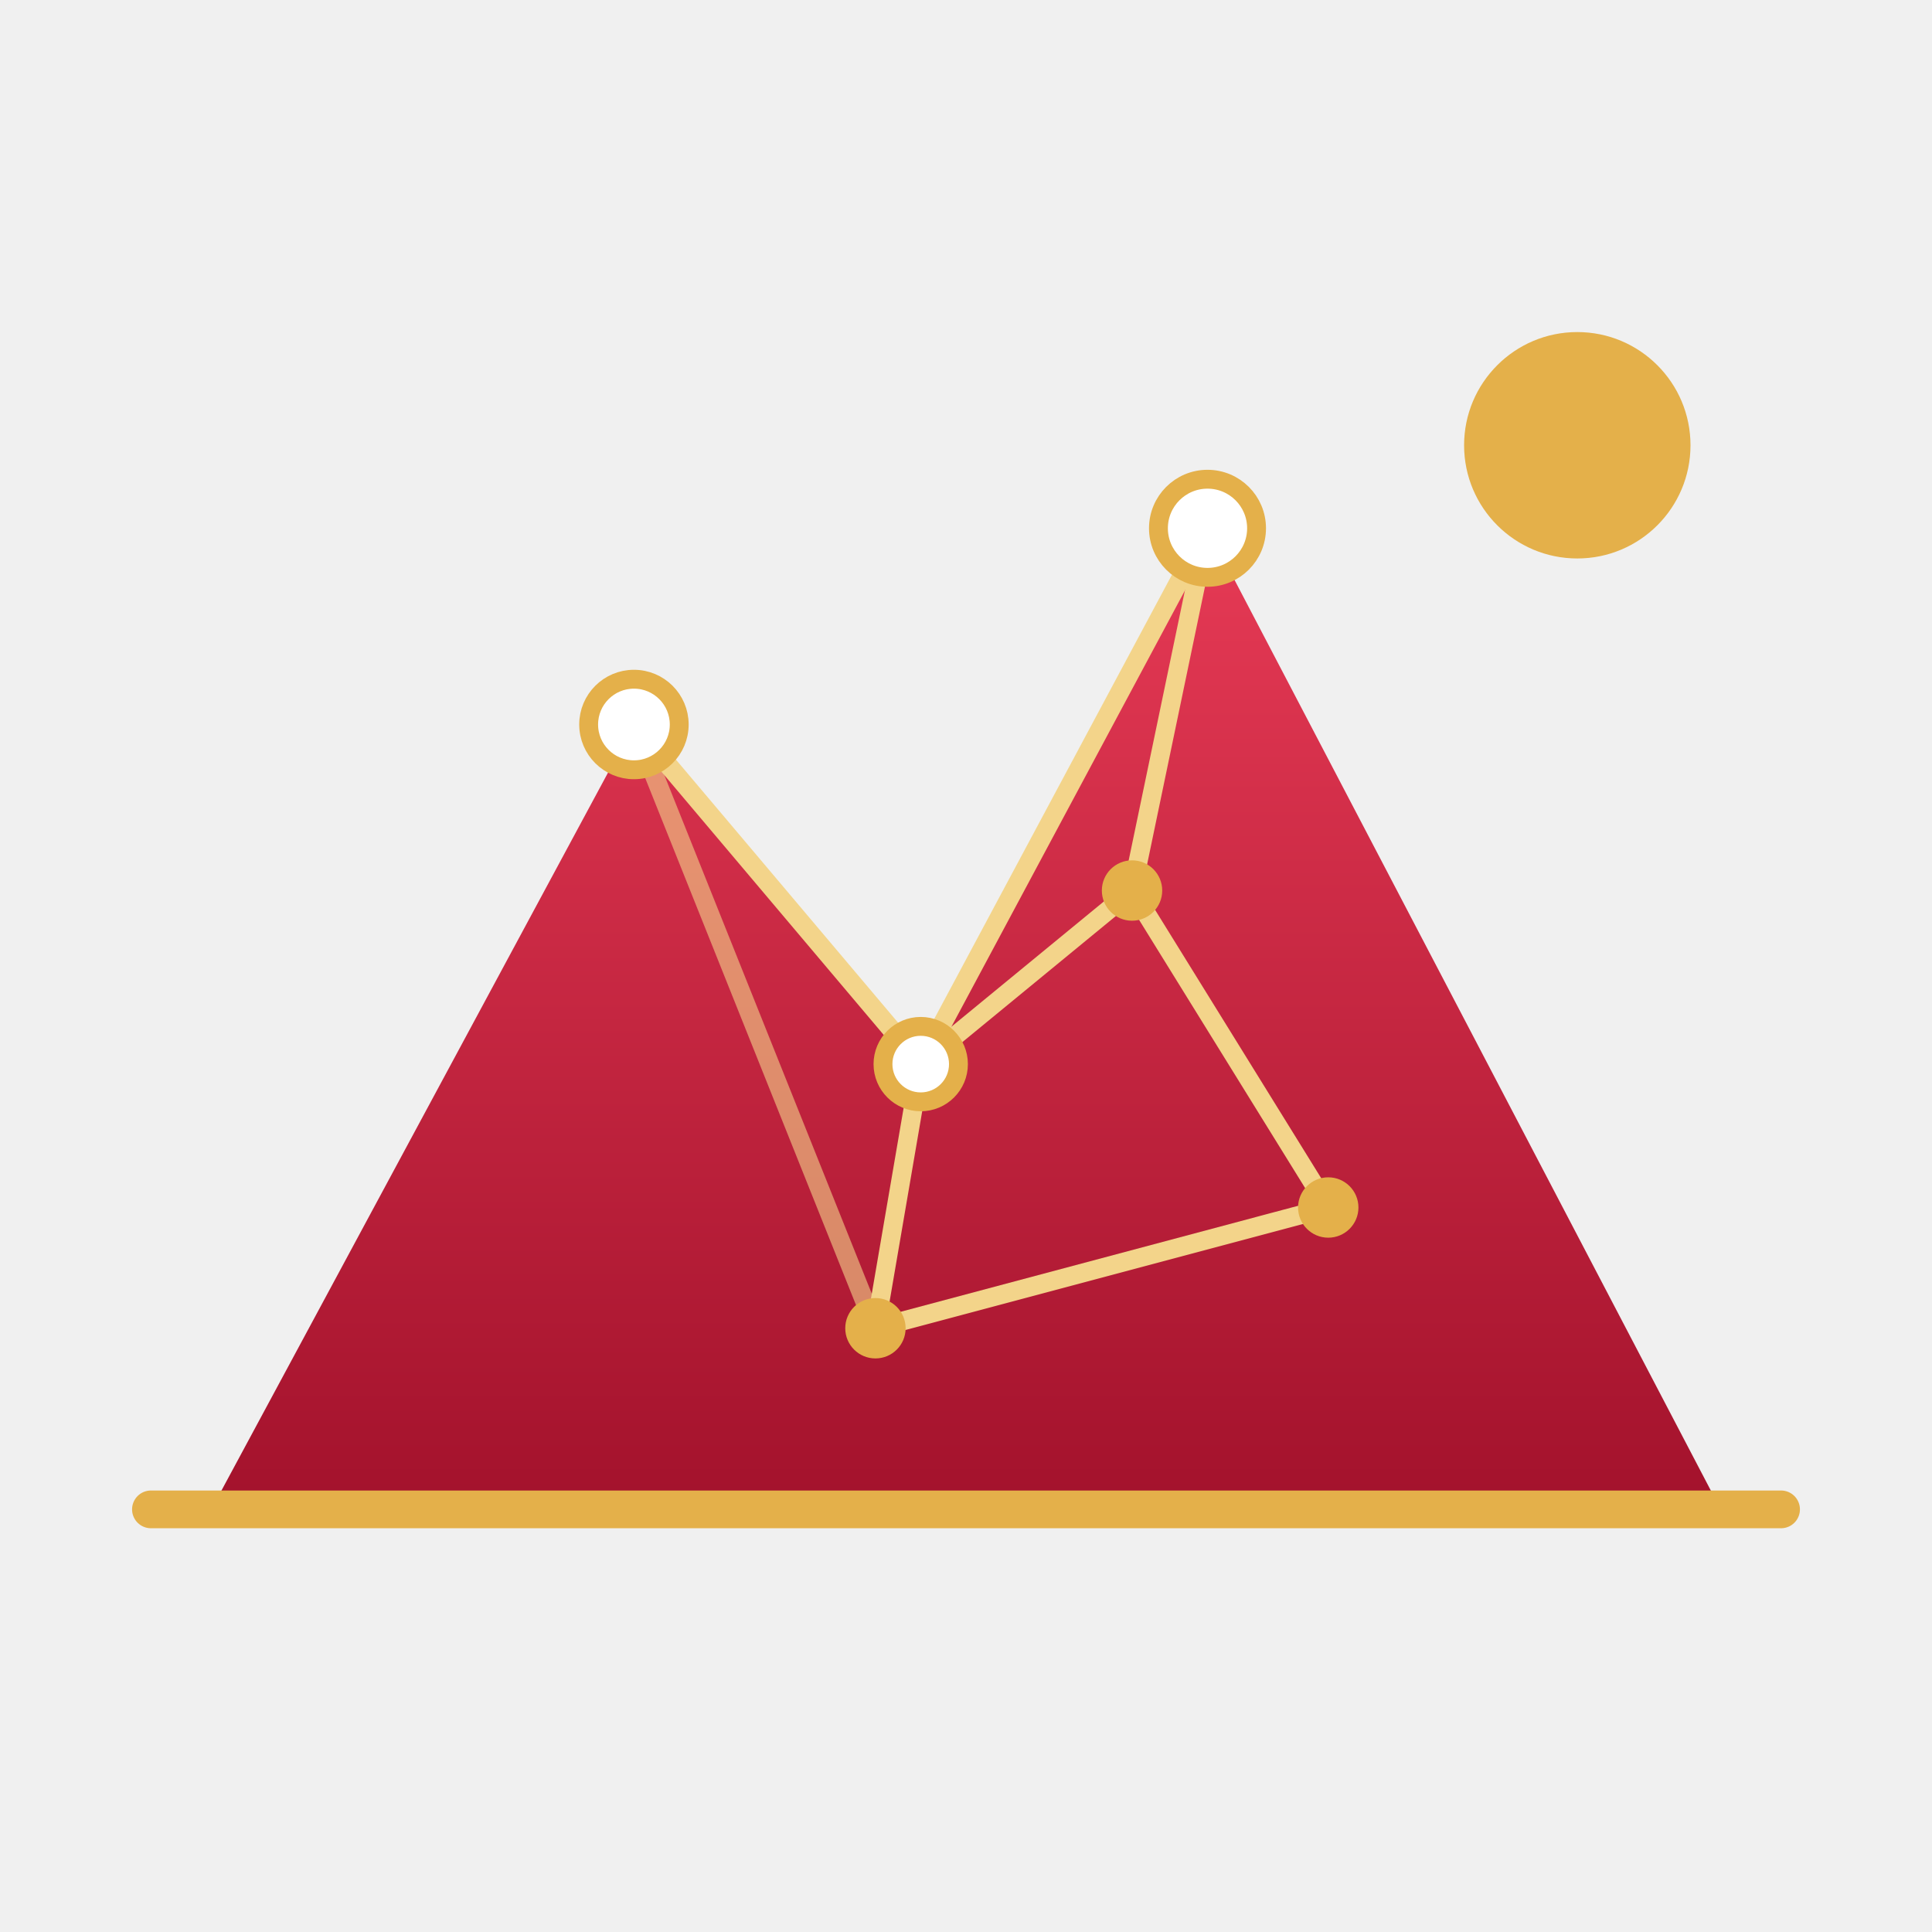
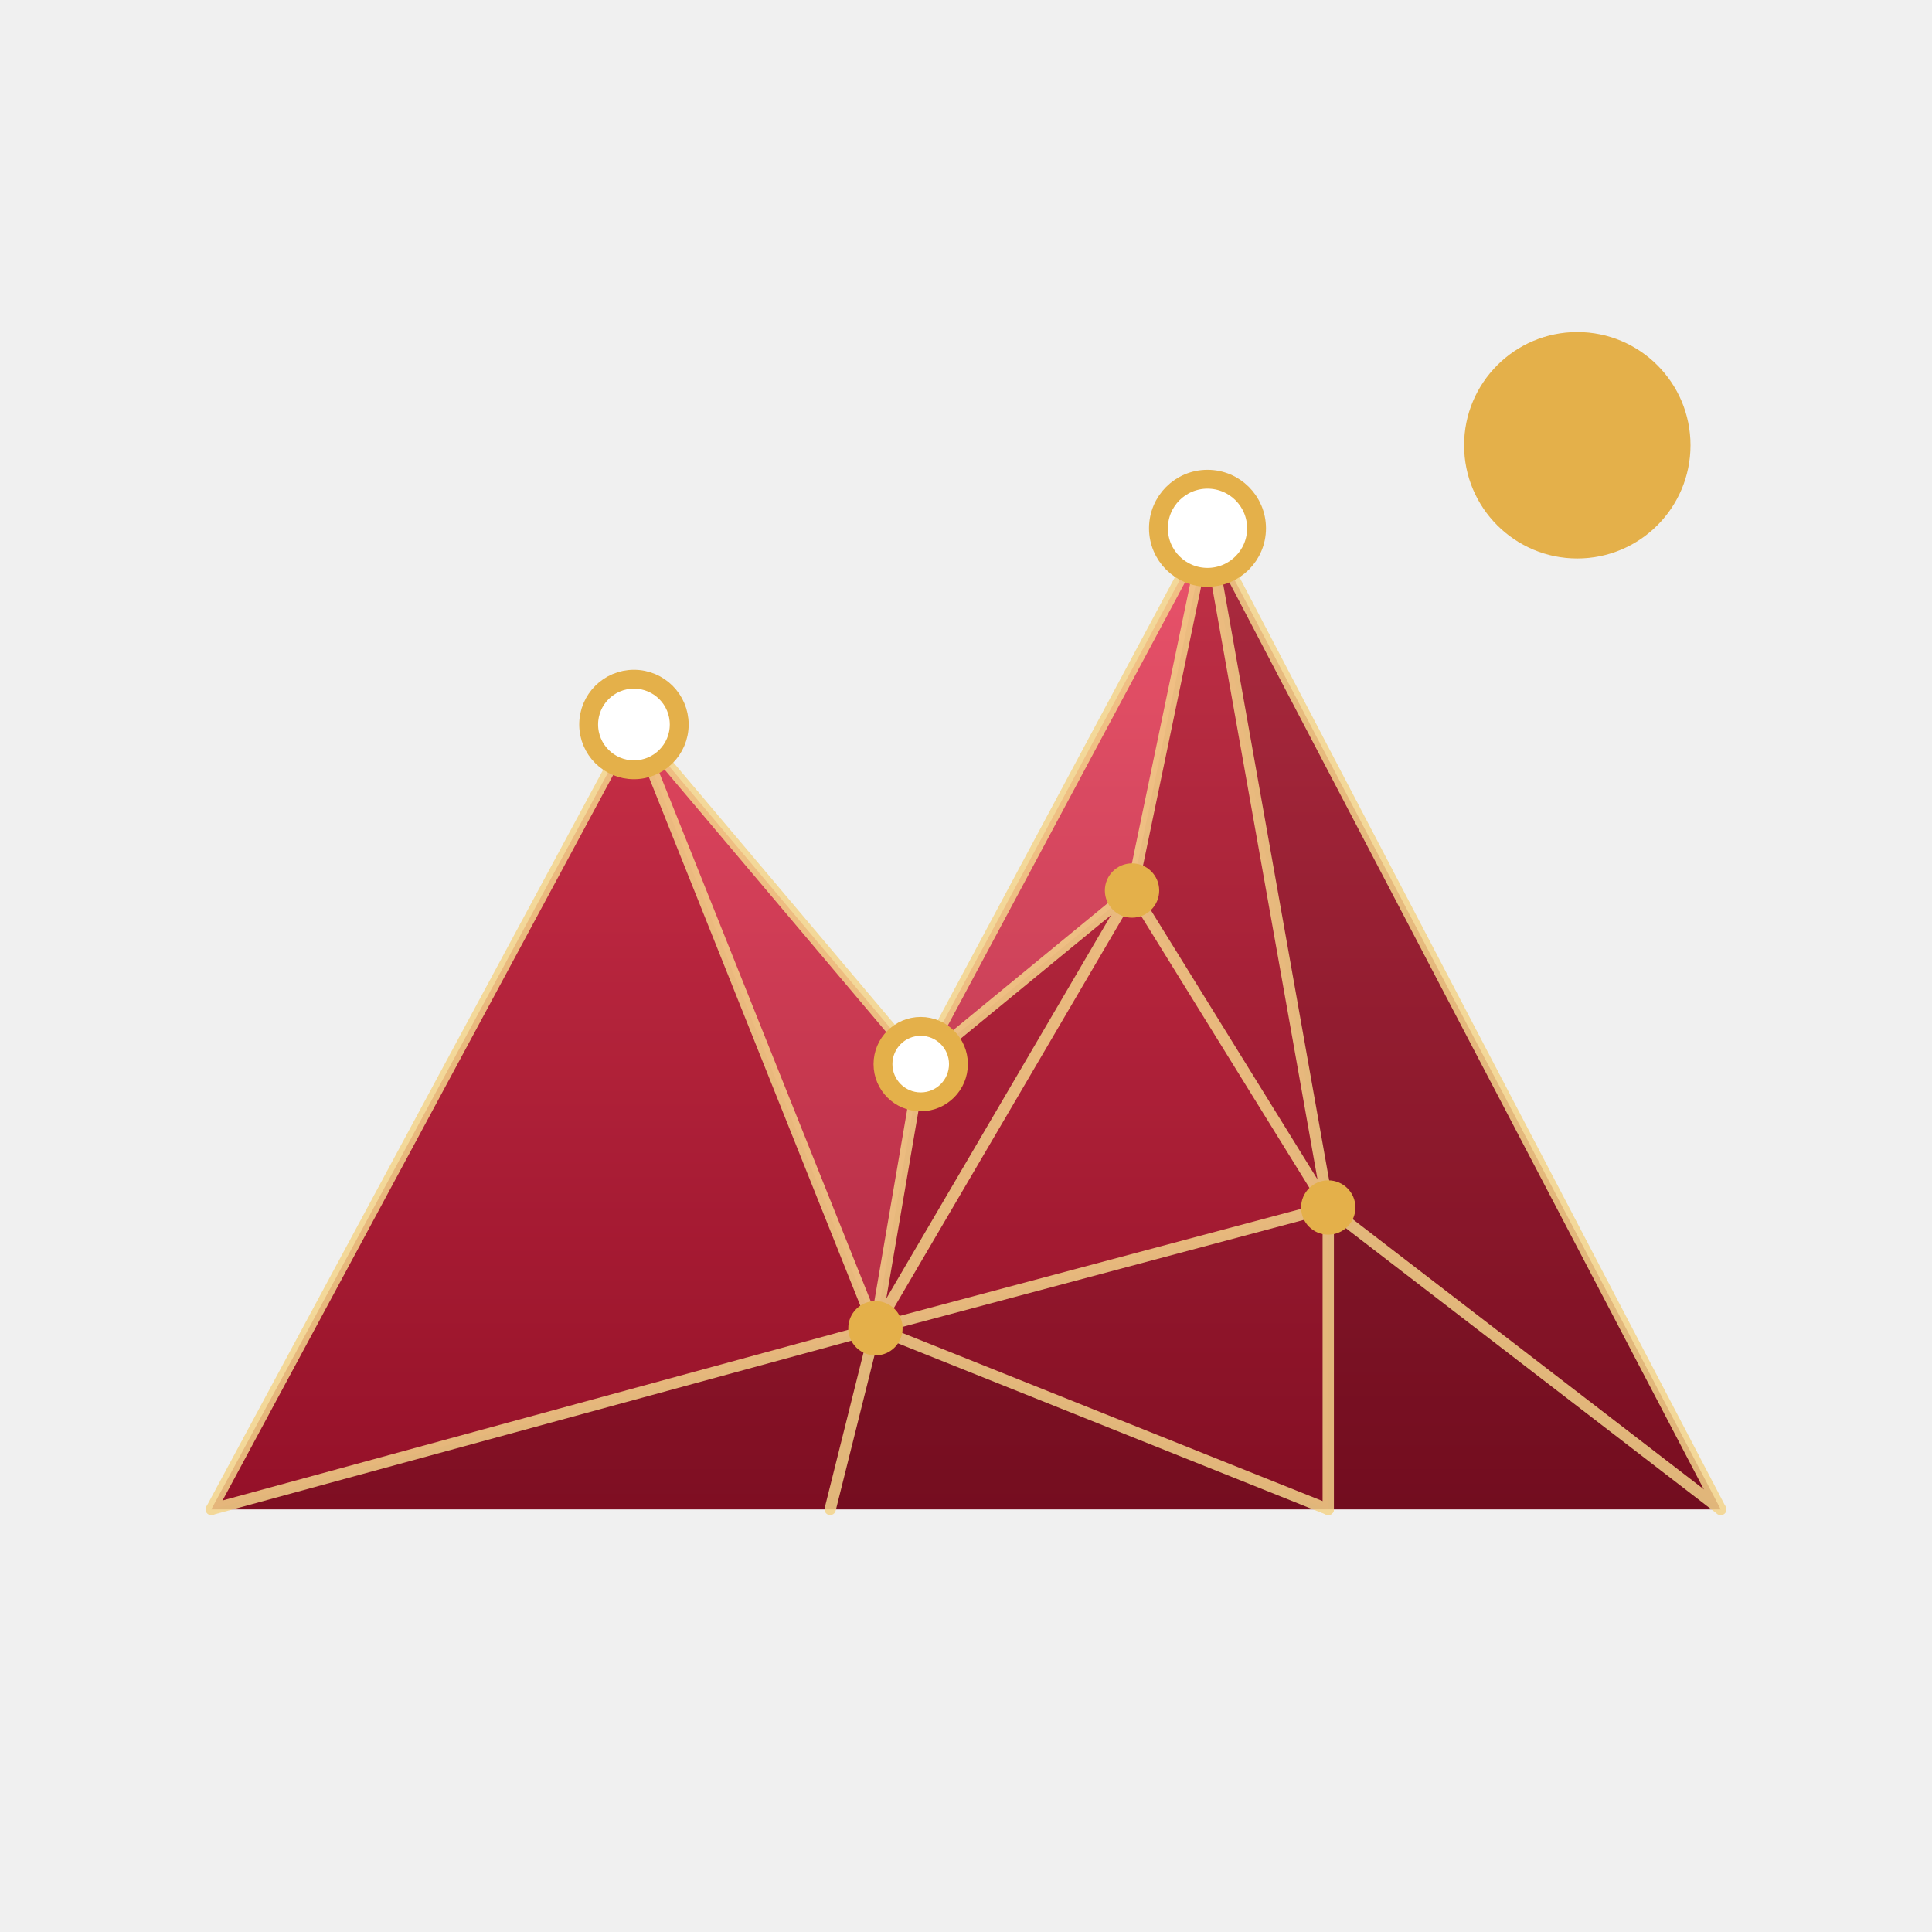
<svg xmlns="http://www.w3.org/2000/svg" viewBox="0 0 512 512" width="512" height="512" role="img" aria-label="MFU-ARIC logo mark">
  <defs>
    <linearGradient id="range" x1="0" y1="0" x2="0" y2="1">
      <stop offset="0" stop-color="#E63A55" />
      <stop offset="1" stop-color="#A3122C" />
    </linearGradient>
  </defs>
  <circle cx="418" cy="118" r="30" fill="#E4B04A" />
  <path d="M56 400 L168 192 L244 282 L320 140 L456 400 Z" fill="url(#range)" />
-   <g stroke="#F3D48A" stroke-width="5" stroke-linecap="round" fill="none">
-     <path d="M168 192 L244 282 L320 140" />
-     <path d="M320 140 L300 236 L244 282" />
+   <g>
+     <path d="M56 400 L168 192 L232 352 Z" fill="#000000" fill-opacity="0.09" />
+     <path d="M56 400 L232 352 L220 400 Z" fill="#000000" fill-opacity="0.225" />
+     <path d="M168 192 L244 282 L232 352 Z" fill="#FFFFFF" fill-opacity="0.09" />
+     <path d="M244 282 L300 236 L232 352 Z" fill="#000000" fill-opacity="0.135" />
+     <path d="M244 282 L320 140 L300 236 Z" fill="#FFFFFF" fill-opacity="0.125" />
+     <path d="M320 140 L352 320 L300 236 Z" fill="#000000" fill-opacity="0.165" />
+     <path d="M320 140 L456 400 L352 320 Z" fill="#000000" fill-opacity="0.255" />
+     <path d="M300 236 L352 320 L232 352 Z" fill="#000000" fill-opacity="0.105" />
+     <path d="M232 352 L352 320 L352 400 Z" fill="#000000" fill-opacity="0.195" />
+     <path d="M232 352 L352 400 L220 400 Z" fill="#000000" fill-opacity="0.285" />
+     <path d="M352 320 L456 400 L352 400 Z" fill="#000000" fill-opacity="0.3" />
+   </g>
+   <g stroke="#F3D48A" stroke-width="3" stroke-linecap="round" fill="none" opacity="0.85">
+     <path d="M56 400 L168 192" />
+     <path d="M168 192 L232 352" />
+     <path d="M56 400 L232 352" />
+     <path d="M220 400 L232 352" />
+     <path d="M168 192 L244 282" />
+     <path d="M232 352 L244 282" />
+     <path d="M244 282 L300 236" />
+     <path d="M232 352 L300 236" />
+     <path d="M244 282 L320 140" />
+     <path d="M300 236 L320 140" />
+     <path d="M320 140 L352 320" />
    <path d="M300 236 L352 320" />
-     <path d="M244 282 L232 352 L352 320" />
-     <path d="M168 192 L232 352" opacity="0.6" />
+     <path d="M320 140 L456 400" />
+     <path d="M352 320 L456 400" />
+     <path d="M232 352 L352 320" />
+     <path d="M352 320 L352 400" />
+     <path d="M232 352 L352 400" />
  </g>
  <g fill="#E4B04A">
-     <circle cx="300" cy="236" r="8" />
-     <circle cx="232" cy="352" r="8" />
-     <circle cx="352" cy="320" r="8" />
+     <circle cx="300" cy="236" r="7.2" />
+     <circle cx="232" cy="352" r="7.2" />
+     <circle cx="352" cy="320" r="7.2" />
  </g>
  <g fill="#FFFFFF" stroke="#E4B04A" stroke-width="5">
    <circle cx="168" cy="192" r="12" />
    <circle cx="244" cy="282" r="10" />
    <circle cx="320" cy="140" r="13" />
  </g>
-   <path d="M40 400 H472" stroke="#E4B04A" stroke-width="10" stroke-linecap="round" />
</svg>
